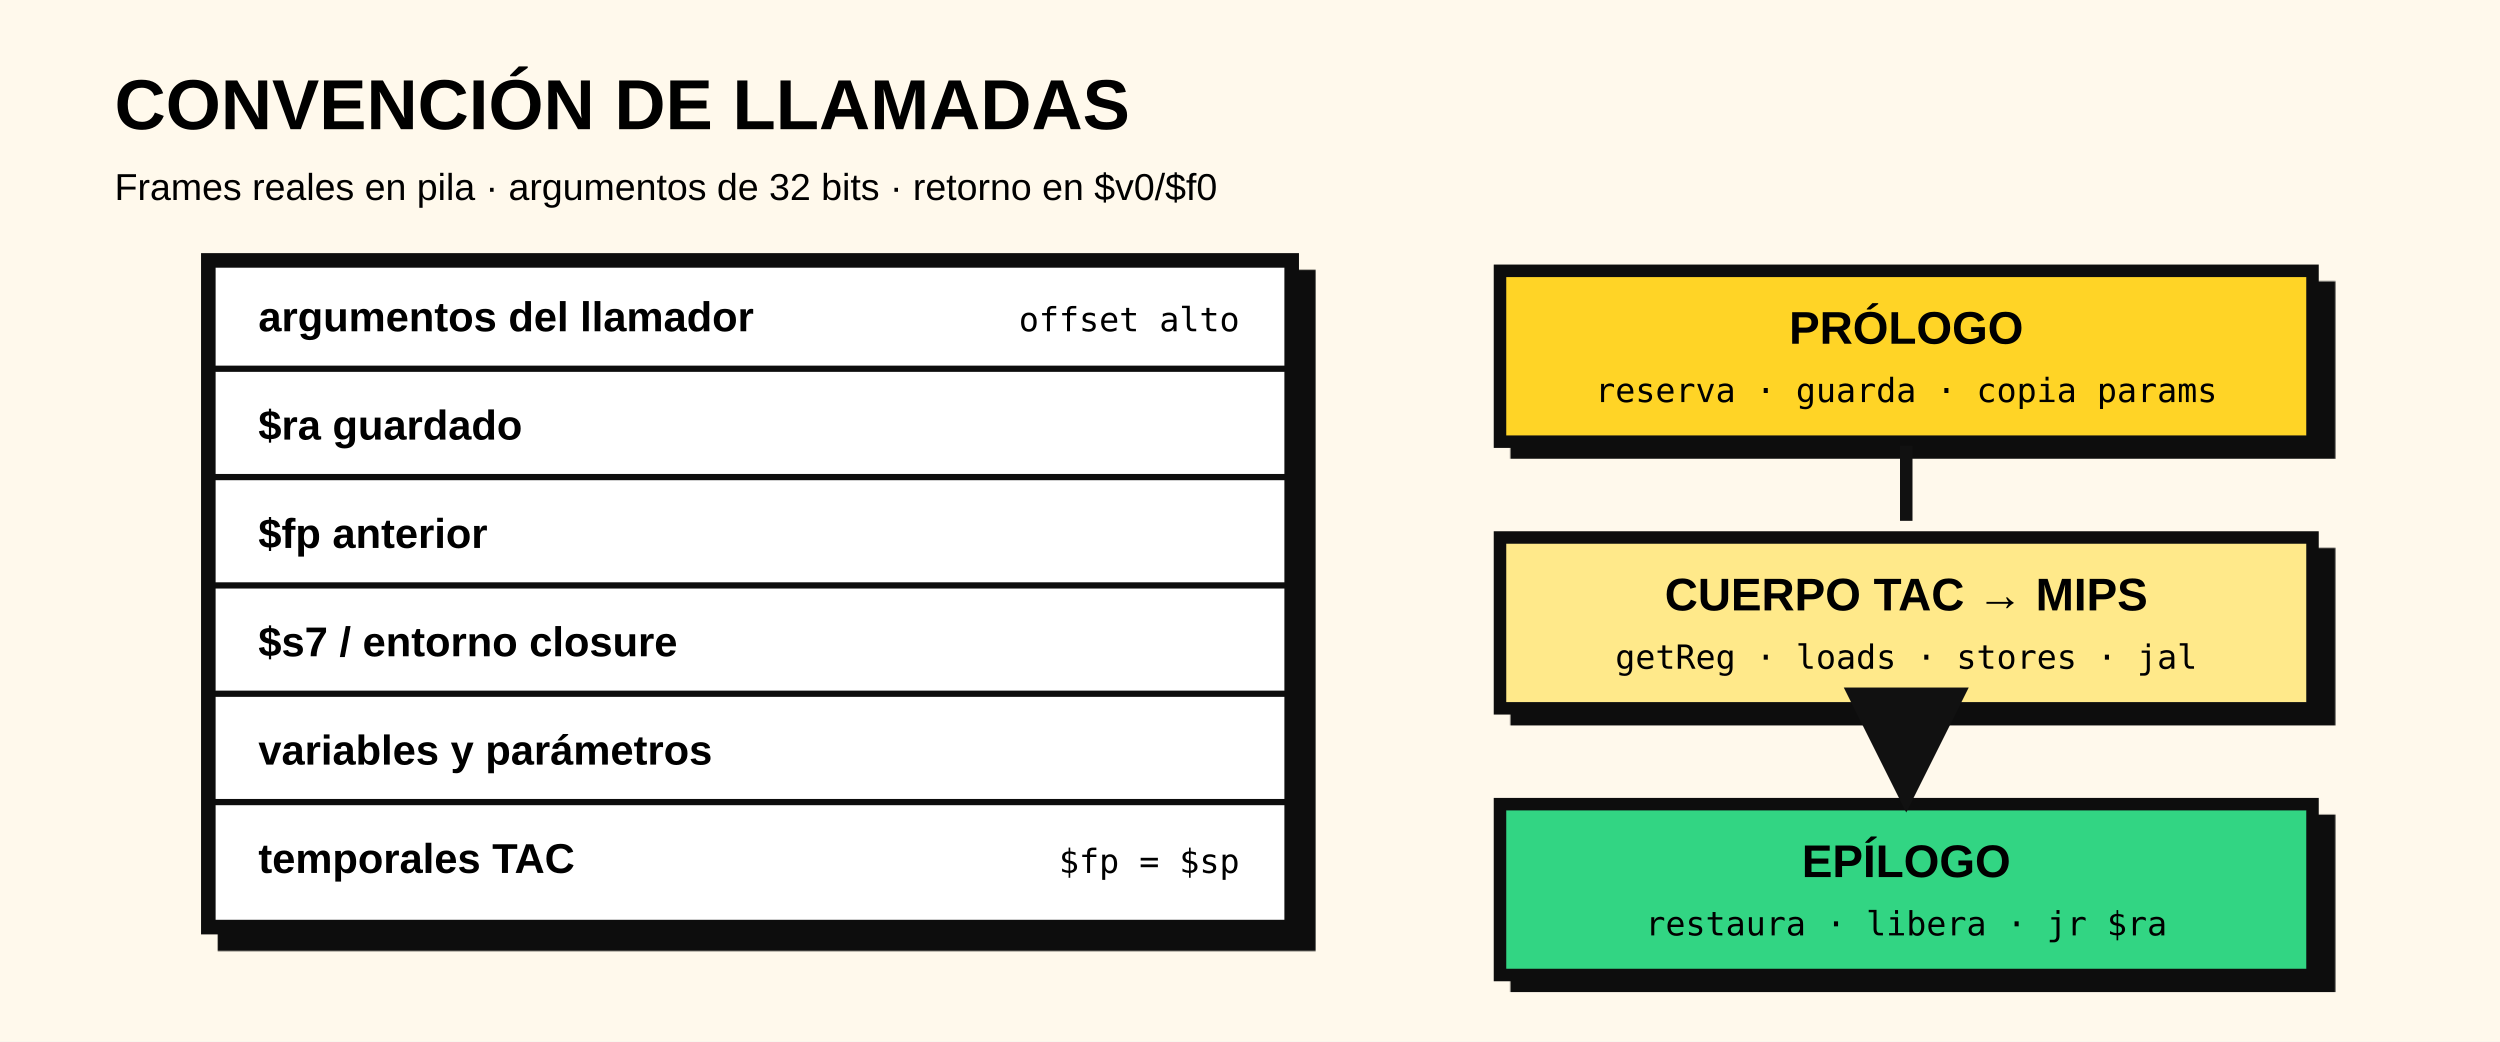
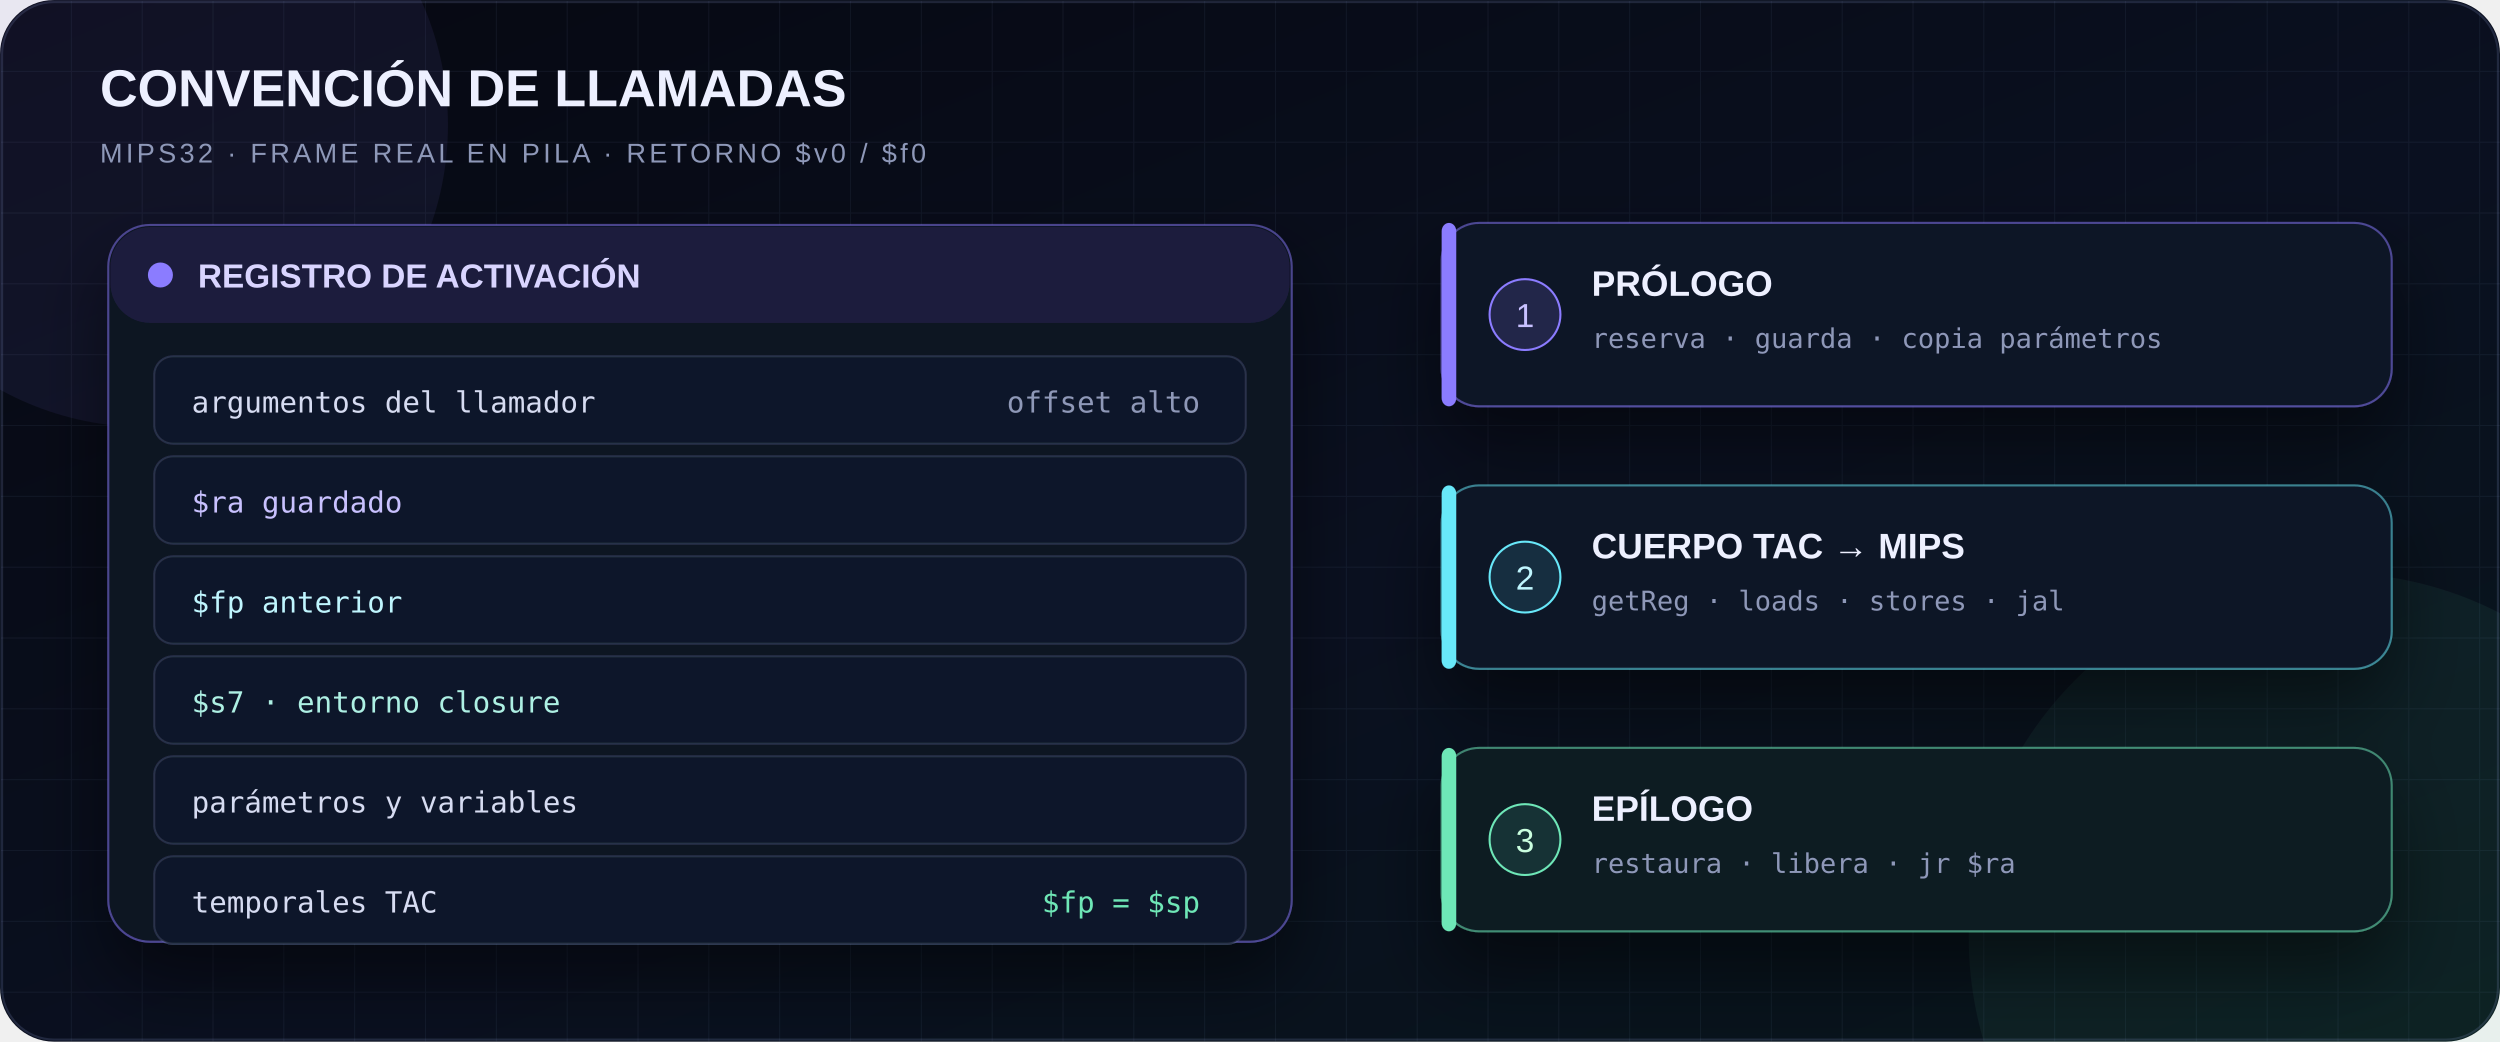
<svg xmlns="http://www.w3.org/2000/svg" viewBox="0 0 1200 500" role="img" aria-labelledby="title desc">
  <defs>
-     <filter id="s">
-       <feDropShadow dx="8" dy="8" stdDeviation="0" flood-color="#111" />
+     <linearGradient id="bg" x1="0" y1="0" x2="1" y2="1">
+       <stop stop-color="#060811" />
+       <stop offset=".55" stop-color="#0a1020" />
+       <stop offset="1" stop-color="#07151a" />
+     </linearGradient>
+     <pattern id="grid" width="34" height="34" patternUnits="userSpaceOnUse">
+       <path d="M34 0H0v34" fill="none" stroke="#8ea0d3" stroke-opacity=".075" />
+     </pattern>
+     <filter id="shadow" x="-25%" y="-25%" width="160%" height="170%">
+       <feDropShadow dx="0" dy="18" stdDeviation="18" flood-color="#000" flood-opacity=".5" />
    </filter>
-     <marker id="a" markerWidth="10" markerHeight="10" refX="8" refY="5" orient="auto">
-       <path d="M0 0 10 5 0 10z" fill="#111" />
+     <filter id="glow">
+       <feGaussianBlur stdDeviation="5" result="b" />
+       <feMerge>
+         <feMergeNode in="b" />
+         <feMergeNode in="SourceGraphic" />
+       </feMerge>
+     </filter>
+     <marker id="arrow" viewBox="0 0 10 10" refX="9" refY="5" markerWidth="8" markerHeight="8" orient="auto">
+       <path d="M0 0 10 5 0 10z" fill="#67e8f9" />
    </marker>
  </defs>
-   <rect width="1200" height="500" fill="#fff9ec" />
-   <g font-family="Arial,Helvetica,sans-serif">
-     <text x="55" y="62" font-size="34" font-weight="900">CONVENCIÓN DE LLAMADAS</text>
-     <text x="55" y="96" font-size="18">Frames reales en pila · argumentos de 32 bits · retorno en $v0/$f0</text>
-     <g transform="translate(100 125)" filter="url(#s)">
-       <rect width="520" height="320" fill="#fff" stroke="#111" stroke-width="7" />
-       <g stroke="#111" stroke-width="3">
-         <path d="M0 52h520M0 104h520M0 156h520M0 208h520M0 260h520" />
-       </g>
-       <g font-size="20" font-weight="700">
-         <text x="24" y="34">argumentos del llamador</text>
-         <text x="24" y="86">$ra guardado</text>
-         <text x="24" y="138">$fp anterior</text>
-         <text x="24" y="190">$s7 / entorno closure</text>
-         <text x="24" y="242">variables y parámetros</text>
-         <text x="24" y="294">temporales TAC</text>
-       </g>
-       <g font-family="monospace" font-size="16" text-anchor="end">
-         <text x="495" y="34">offset alto</text>
-         <text x="495" y="294">$fp = $sp</text>
+   <rect width="1200" height="500" rx="26" fill="url(#bg)" />
+   <rect width="1200" height="500" rx="26" fill="url(#grid)" />
+   <circle cx="70" cy="60" r="145" fill="#8b7cff" opacity=".08" />
+   <circle cx="1120" cy="450" r="175" fill="#6ee7b7" opacity=".06" />
+   <g font-family="Segoe UI,Arial,sans-serif">
+     <text x="48" y="51" fill="#edf0ff" font-size="25" font-weight="750">CONVENCIÓN DE LLAMADAS</text>
+     <text x="48" y="78" fill="#8e98b8" font-size="13" letter-spacing="1.6">MIPS32 · FRAME REAL EN PILA · RETORNO $v0 / $f0</text>
+     <g transform="translate(52 108)" filter="url(#shadow)">
+       <rect width="568" height="344" rx="20" fill="#0d1222" stroke="#8b7cff" stroke-opacity=".48" />
+       <rect x="1" y="1" width="566" height="46" rx="19" fill="#8b7cff" fill-opacity=".12" />
+       <circle cx="25" cy="24" r="6" fill="#8b7cff" />
+       <text x="43" y="30" fill="#d9d4ff" font-size="16" font-weight="700">REGISTRO DE ACTIVACIÓN</text>
+       <g transform="translate(22 63)" font-family="Cascadia Code,Consolas,monospace">
+         <g fill="#11182a" stroke="#8ea0d3" stroke-opacity=".2">
+           <rect width="524" height="42" rx="9" />
+           <rect y="48" width="524" height="42" rx="9" />
+           <rect y="96" width="524" height="42" rx="9" />
+           <rect y="144" width="524" height="42" rx="9" />
+           <rect y="192" width="524" height="42" rx="9" />
+           <rect y="240" width="524" height="42" rx="9" />
+         </g>
+         <g font-size="14">
+           <text x="18" y="27" fill="#d6dcf2">argumentos del llamador</text>
+           <text x="502" y="27" fill="#8e98b8" text-anchor="end">offset alto</text>
+           <text x="18" y="75" fill="#c8c1ff">$ra guardado</text>
+           <text x="18" y="123" fill="#bff6ff">$fp anterior</text>
+           <text x="18" y="171" fill="#adf0e4">$s7 · entorno closure</text>
+           <text x="18" y="219" fill="#d6dcf2">parámetros y variables</text>
+           <text x="18" y="267" fill="#d6dcf2">temporales TAC</text>
+           <text x="502" y="267" fill="#6ee7b7" text-anchor="end">$fp = $sp</text>
+         </g>
      </g>
    </g>
-     <g transform="translate(720 130)">
-       <rect width="390" height="82" fill="#ffd426" stroke="#111" stroke-width="6" filter="url(#s)" />
-       <text x="195" y="35" text-anchor="middle" font-size="22" font-weight="900">PRÓLOGO</text>
-       <text x="195" y="63" text-anchor="middle" font-family="monospace" font-size="16">reserva · guarda · copia params</text>
-       <rect y="128" width="390" height="82" fill="#ffe98a" stroke="#111" stroke-width="6" filter="url(#s)" />
-       <text x="195" y="163" text-anchor="middle" font-size="22" font-weight="900">CUERPO TAC → MIPS</text>
-       <text x="195" y="191" text-anchor="middle" font-family="monospace" font-size="16">getReg · loads · stores · jal</text>
-       <rect y="256" width="390" height="82" fill="#32d583" stroke="#111" stroke-width="6" filter="url(#s)" />
-       <text x="195" y="291" text-anchor="middle" font-size="22" font-weight="900">EPÍLOGO</text>
-       <text x="195" y="319" text-anchor="middle" font-family="monospace" font-size="16">restaura · libera · jr $ra</text>
-       <path d="M195 84v36M195 212v36" stroke="#111" stroke-width="6" marker-end="url(#a)" />
+     <g transform="translate(692 107)" filter="url(#shadow)">
+       <g>
+         <rect width="456" height="88" rx="18" fill="#0f1528" stroke="#8b7cff" stroke-opacity=".5" />
+         <rect width="7" height="88" rx="4" fill="#8b7cff" />
+         <circle cx="40" cy="44" r="17" fill="#8b7cff" fill-opacity=".16" stroke="#8b7cff" />
+         <text x="40" y="50" fill="#c8c1ff" font-size="16" text-anchor="middle">1</text>
+         <text x="72" y="35" fill="#edf0ff" font-size="17" font-weight="700">PRÓLOGO</text>
+         <text x="72" y="60" fill="#8e98b8" font-family="Cascadia Code,Consolas,monospace" font-size="13">reserva · guarda · copia parámetros</text>
+       </g>
+       <path d="M228 91v28" stroke="#67e8f9" stroke-width="3" marker-end="url(#arrow)" filter="url(#glow)" />
+       <g transform="translate(0 126)">
+         <rect width="456" height="88" rx="18" fill="#0f1728" stroke="#67e8f9" stroke-opacity=".5" />
+         <rect width="7" height="88" rx="4" fill="#67e8f9" />
+         <circle cx="40" cy="44" r="17" fill="#67e8f9" fill-opacity=".12" stroke="#67e8f9" />
+         <text x="40" y="50" fill="#bff6ff" font-size="16" text-anchor="middle">2</text>
+         <text x="72" y="35" fill="#edf0ff" font-size="17" font-weight="700">CUERPO TAC → MIPS</text>
+         <text x="72" y="60" fill="#8e98b8" font-family="Cascadia Code,Consolas,monospace" font-size="13">getReg · loads · stores · jal</text>
+       </g>
+       <path d="M228 217v28" stroke="#6ee7b7" stroke-width="3" marker-end="url(#arrow)" filter="url(#glow)" />
+       <g transform="translate(0 252)">
+         <rect width="456" height="88" rx="18" fill="#0d1a24" stroke="#6ee7b7" stroke-opacity=".52" />
+         <rect width="7" height="88" rx="4" fill="#6ee7b7" />
+         <circle cx="40" cy="44" r="17" fill="#6ee7b7" fill-opacity=".12" stroke="#6ee7b7" />
+         <text x="40" y="50" fill="#caffdf" font-size="16" text-anchor="middle">3</text>
+         <text x="72" y="35" fill="#edf0ff" font-size="17" font-weight="700">EPÍLOGO</text>
+         <text x="72" y="60" fill="#8e98b8" font-family="Cascadia Code,Consolas,monospace" font-size="13">restaura · libera · jr $ra</text>
+       </g>
    </g>
  </g>
+   <rect x="1" y="1" width="1198" height="498" rx="25" fill="none" stroke="#8ea0d3" stroke-opacity=".18" />
</svg>
